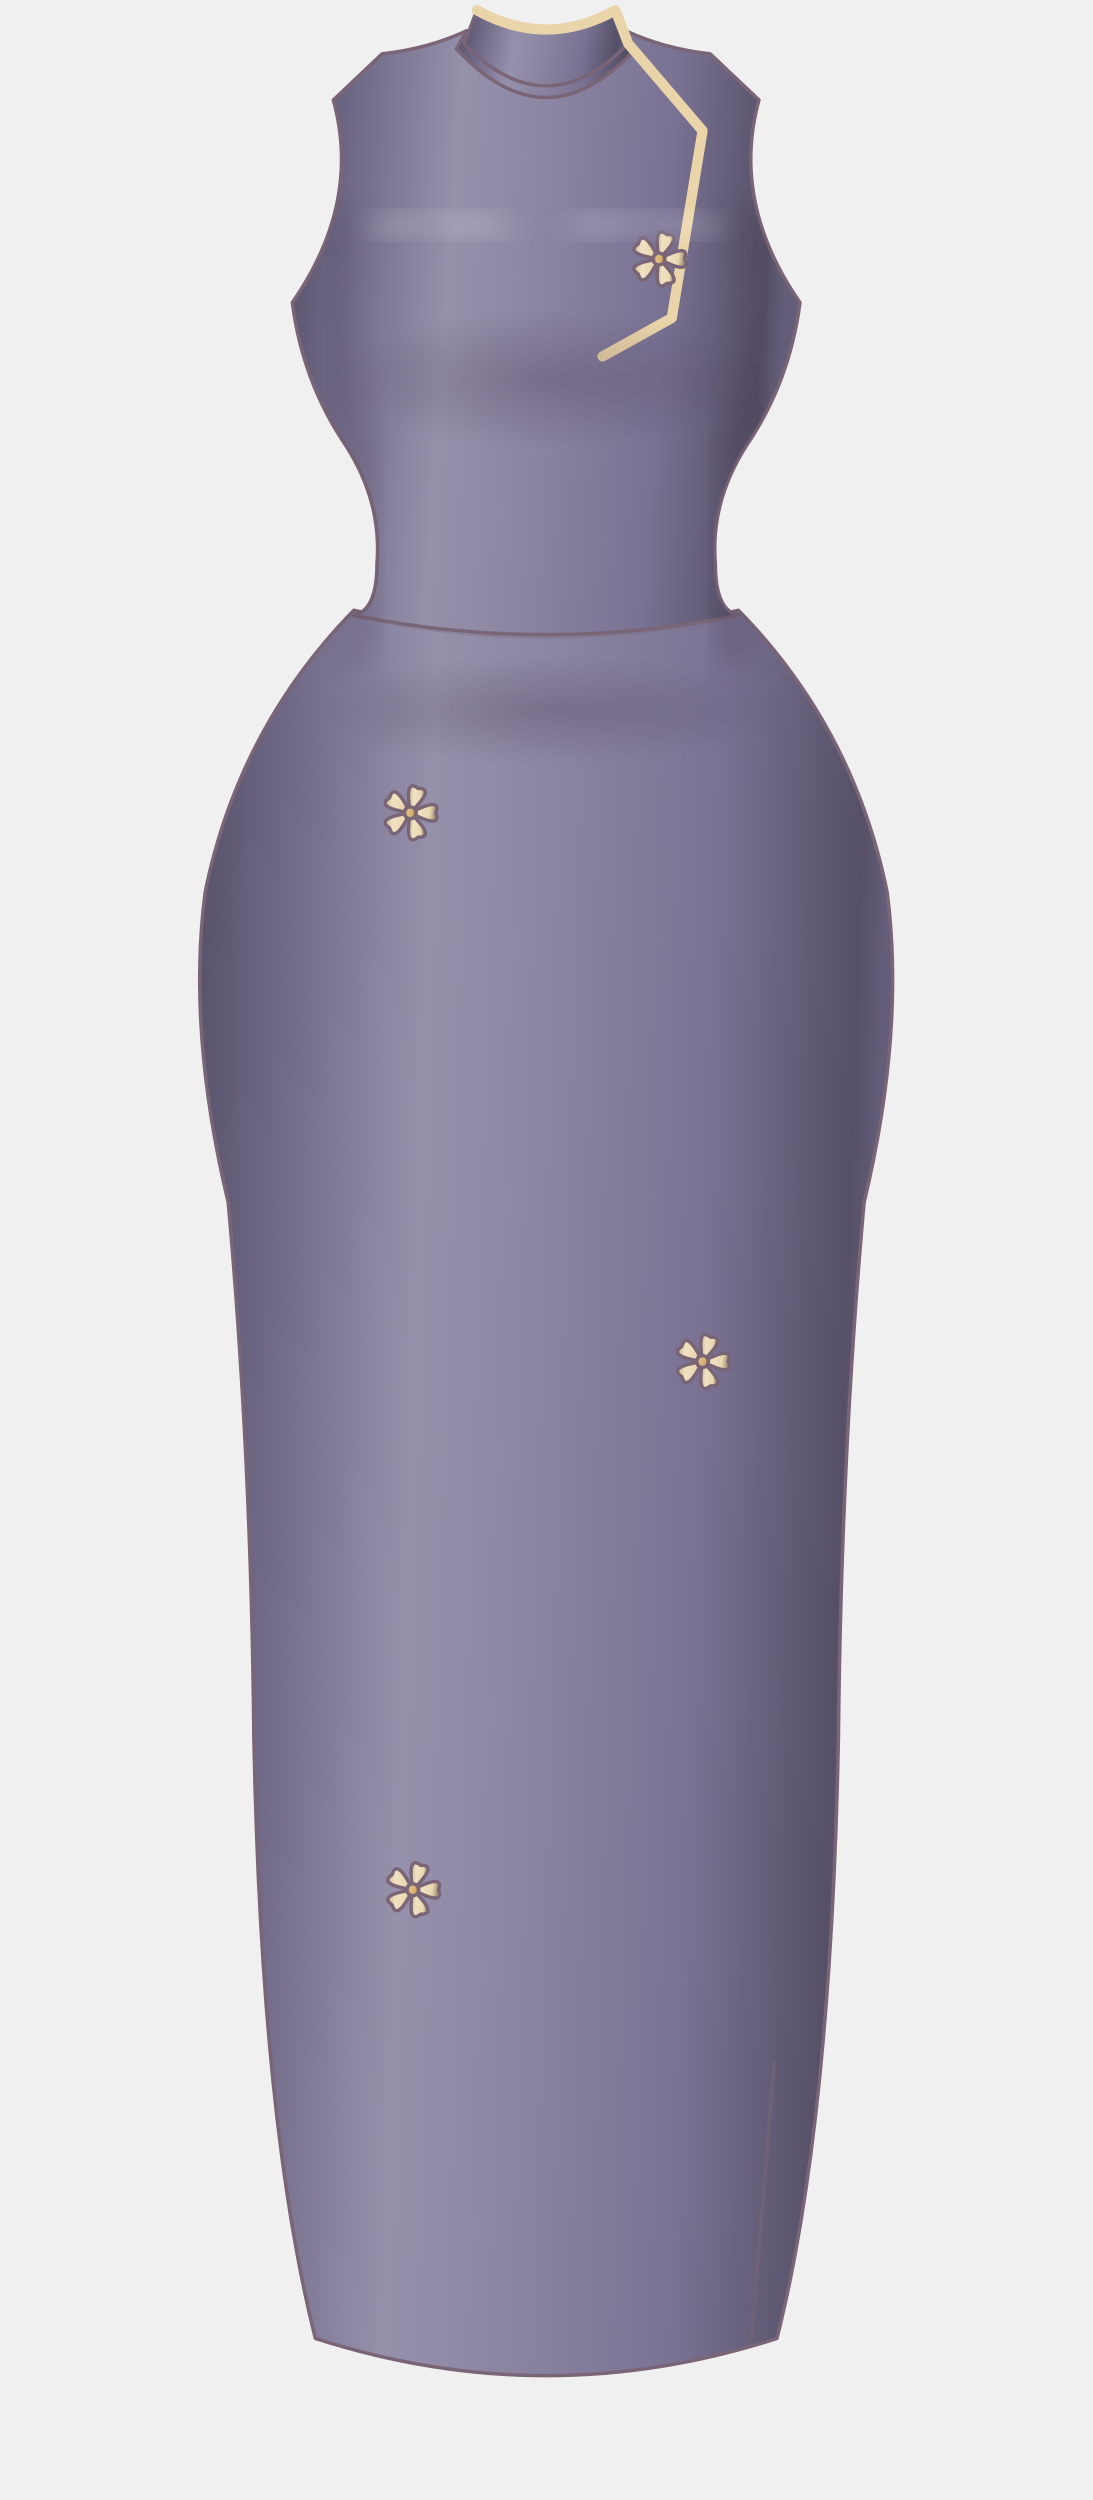
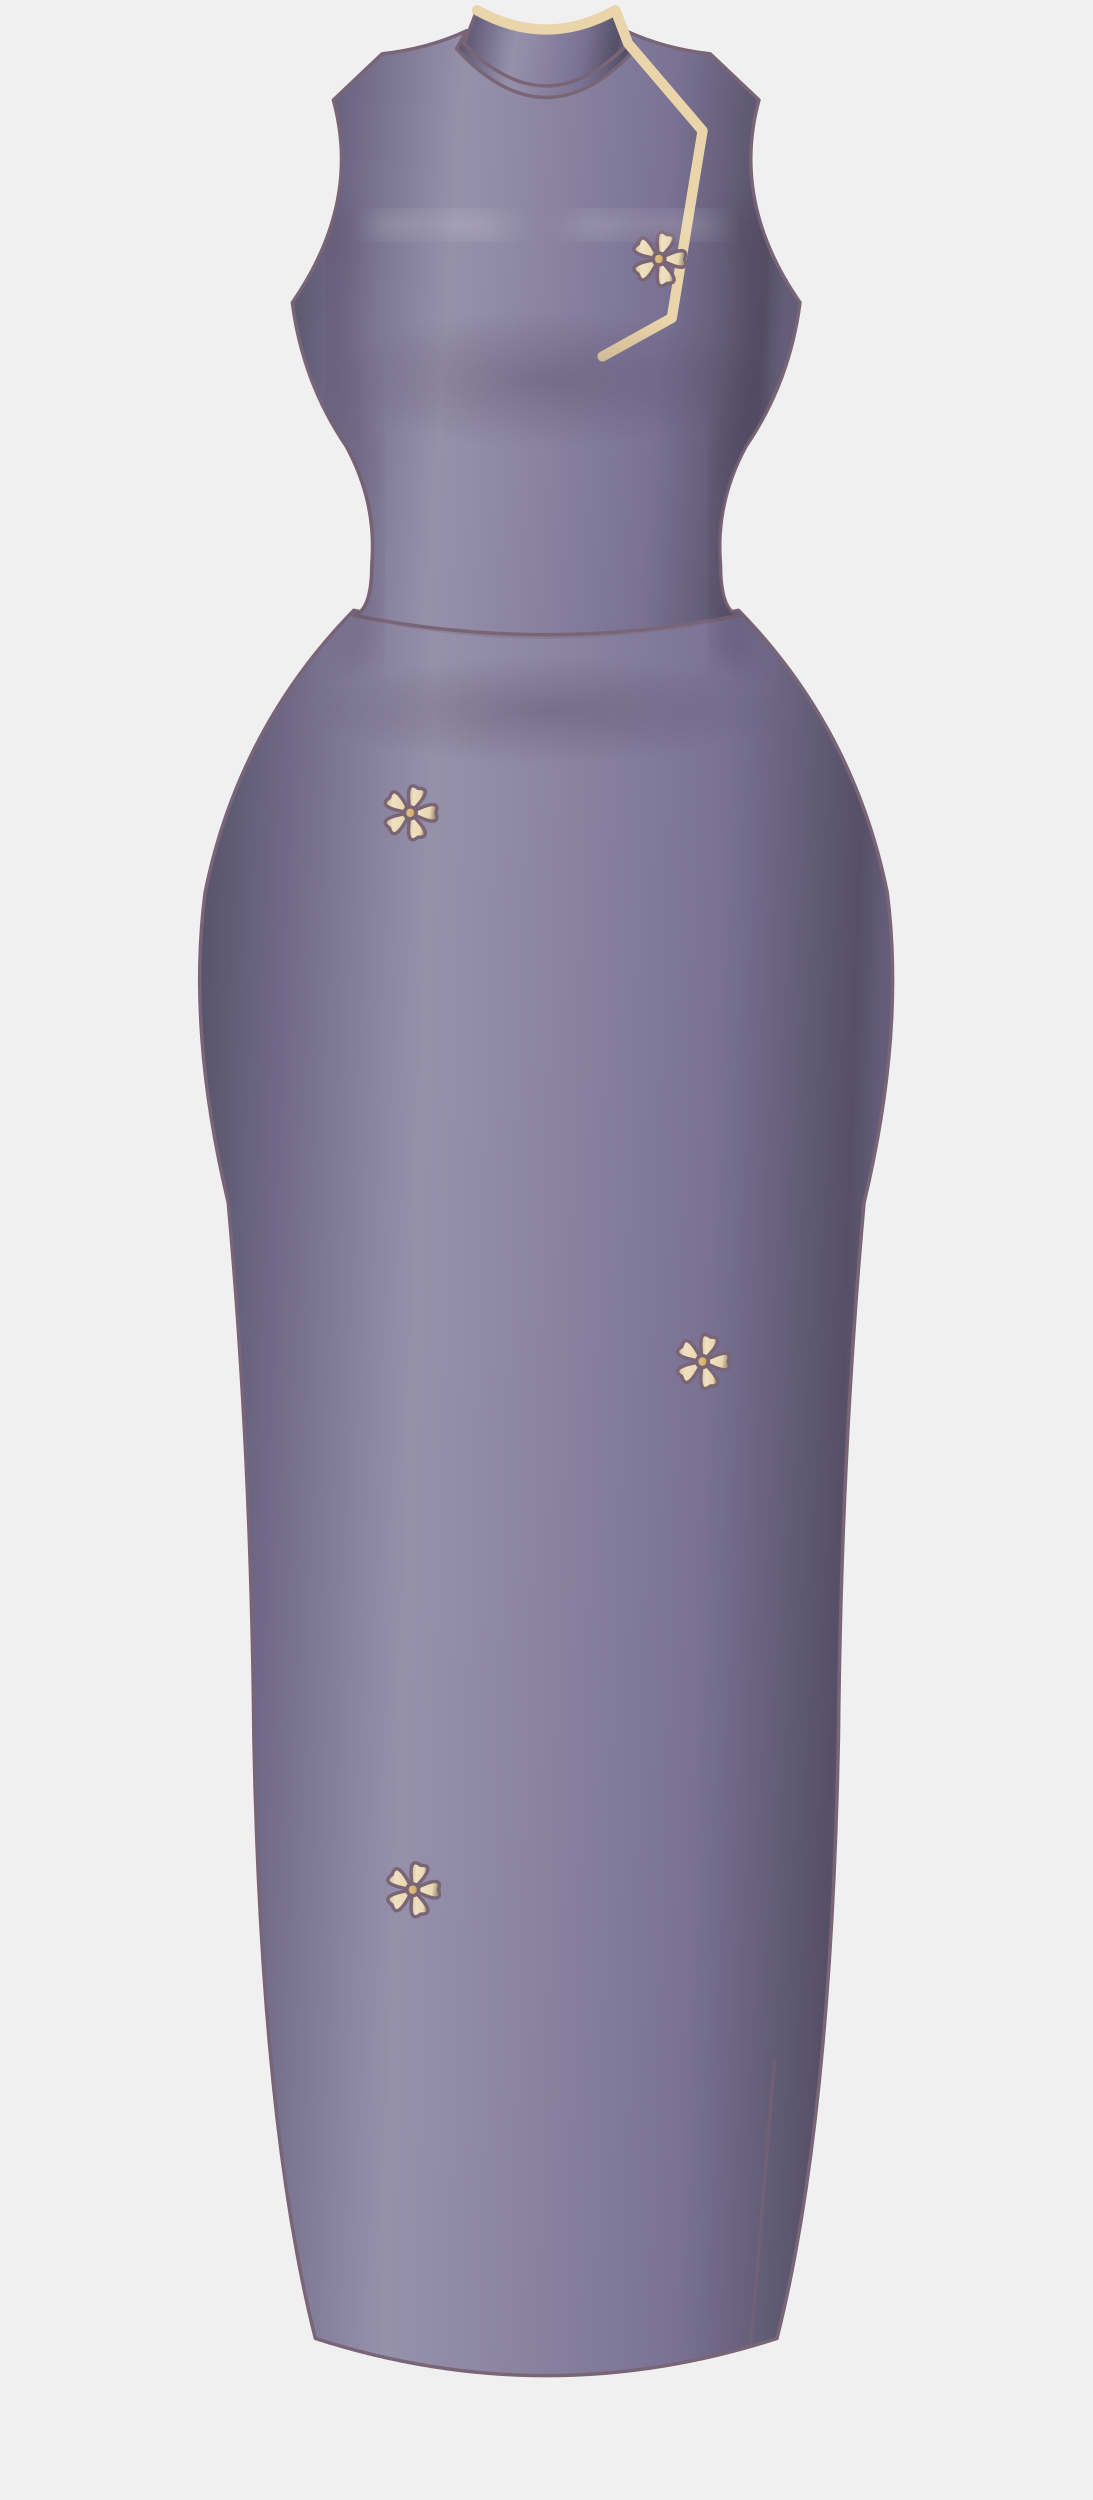
<svg xmlns="http://www.w3.org/2000/svg" width="426" height="975" viewBox="147 266 426 975" fill="none">
  <defs>
-     <linearGradient id="mgxjoru-0" x1="0" y1="0" x2="1" y2=".08">
+     <linearGradient id="m19u0by6-0" x1="0" y1="0" x2="1" y2=".08">
      <stop stop-color="#565168" />
      <stop offset=".13" stop-color="#6f6987" />
      <stop offset=".34" stop-color="#9691ab" />
      <stop offset=".53" stop-color="#8a84a1" />
      <stop offset=".76" stop-color="#797293" />
      <stop offset=".96" stop-color="#555067" />
      <stop offset="1" stop-color="#635d79" />
    </linearGradient>
-     <linearGradient id="mgxjoru-1" x1="0" y1="0" x2="1" y2=".08">
+     <linearGradient id="m19u0by6-1" x1="0" y1="0" x2="1" y2=".08">
      <stop stop-color="#a7997e" />
      <stop offset=".13" stop-color="#d8c7a3" />
      <stop offset=".34" stop-color="#efe1c2" />
      <stop offset=".53" stop-color="#eeddbb" />
      <stop offset=".76" stop-color="#ebd8b1" />
      <stop offset=".96" stop-color="#a5977c" />
      <stop offset="1" stop-color="#c1b191" />
    </linearGradient>
-     <linearGradient id="mgxjoru-2" x1="0" y1="0" x2="1" y2=".08">
+     <linearGradient id="m19u0by6-2" x1="0" y1="0" x2="1" y2=".08">
      <stop stop-color="#997a48" />
      <stop offset=".13" stop-color="#c69e5d" />
      <stop offset=".34" stop-color="#e0be87" />
      <stop offset=".53" stop-color="#dcb779" />
      <stop offset=".76" stop-color="#d7ac65" />
      <stop offset=".96" stop-color="#977847" />
      <stop offset="1" stop-color="#b08d53" />
    </linearGradient>
  </defs>
  <g stroke="#796576" stroke-width="1.35" stroke-linecap="round" stroke-linejoin="round">
    <defs>
      <clipPath id="cloth-clip">
-         <path d="M285 504 Q360 521 435 504 Q480 550 493 614 Q500 668 484 735 Q475 835 474 944 Q471 1095 450 1178 Q360 1207 270 1178 Q249 1095 246 944 Q245 835 236 735 Q220 668 227 614 Q240 550 285 504Z" fill="url(#mgxjoru-0)" />
-         <path d="M329 278 Q360 314 391 278 Q406 285 424 287 L443 305 Q432 345 459 384 Q455 415 438 440 Q424 462 426 486 Q426 504 435 506 Q360 521 285 506 Q294 504 294 486 Q296 462 282 440 Q265 415 261 384 Q288 345 277 305 L296 287 Q314 285 329 278Z" fill="url(#mgxjoru-0)" />
-         <path d="M329 278 Q360 314 391 278 L395 285 Q360 323 325 285Z" fill="url(#mgxjoru-0)" />
+         <path d="M285 504 Q360 521 435 504 Q480 550 493 614 Q500 668 484 735 Q475 835 474 944 Q471 1095 450 1178 Q360 1207 270 1178 Q249 1095 246 944 Q245 835 236 735 Q220 668 227 614 Q240 550 285 504Z" fill="url(#m19u0by6-0)" />
+         <path d="M329 278 Q360 314 391 278 Q406 285 424 287 L443 305 Q432 345 459 384 Q455 415 438 440 Q426 462 428 486 Q428 504 435 506 Q360 521 285 506 Q292 504 292 486 Q294 462 282 440 Q265 415 261 384 Q288 345 277 305 L296 287 Q314 285 329 278Z" fill="url(#m19u0by6-0)" />
+         <path d="M329 278 Q360 314 391 278 L395 285 Q360 323 325 285Z" fill="url(#m19u0by6-0)" />
        <path d="M285 506 Q360 523 435 506" stroke="#796576" opacity="0.32" />
-         <path d="M328 283 L333 270 Q360 285 387 270 L392 283 Q360 316 328 283Z" fill="url(#mgxjoru-0)" />
+         <path d="M328 283 L333 270 Q360 285 387 270 L392 283 Q360 316 328 283Z" fill="url(#m19u0by6-0)" />
        <path d="M333 270 Q360 285 387 270 L392 283 L421 317 L409 390 L382 405" fill="none" stroke="#ead4a9" stroke-width="4" />
-         <path d="M404 367 Q416.418 360.535 414 367 Q416.418 373.465 404 367Z" fill="url(#mgxjoru-1)" />
-         <path d="M404 367 Q413.986 376.812 407.09 376.511 Q401.689 380.808 404 367Z" fill="url(#mgxjoru-1)" />
-         <path d="M404 367 Q397.754 379.529 395.91 372.878 Q390.154 369.069 404 367Z" fill="url(#mgxjoru-1)" />
-         <path d="M404 367 Q390.154 364.931 395.91 361.122 Q397.754 354.471 404 367Z" fill="url(#mgxjoru-1)" />
-         <path d="M404 367 Q401.689 353.192 407.09 357.489 Q413.986 357.188 404 367Z" fill="url(#mgxjoru-1)" />
-         <circle cx="404" cy="367" r="2.3" fill="url(#mgxjoru-2)" />
-         <path d="M307 583 Q319.418 576.535 317 583 Q319.418 589.465 307 583Z" fill="url(#mgxjoru-1)" />
-         <path d="M307 583 Q316.986 592.812 310.09 592.511 Q304.689 596.808 307 583Z" fill="url(#mgxjoru-1)" />
-         <path d="M307 583 Q300.754 595.529 298.91 588.878 Q293.154 585.069 307 583Z" fill="url(#mgxjoru-1)" />
-         <path d="M307 583 Q293.154 580.931 298.91 577.122 Q300.754 570.471 307 583Z" fill="url(#mgxjoru-1)" />
-         <path d="M307 583 Q304.689 569.192 310.09 573.489 Q316.986 573.188 307 583Z" fill="url(#mgxjoru-1)" />
-         <circle cx="307" cy="583" r="2.3" fill="url(#mgxjoru-2)" />
-         <path d="M421 797 Q433.418 790.535 431 797 Q433.418 803.465 421 797Z" fill="url(#mgxjoru-1)" />
-         <path d="M421 797 Q430.986 806.812 424.09 806.511 Q418.689 810.808 421 797Z" fill="url(#mgxjoru-1)" />
-         <path d="M421 797 Q414.754 809.529 412.91 802.878 Q407.154 799.069 421 797Z" fill="url(#mgxjoru-1)" />
-         <path d="M421 797 Q407.154 794.931 412.91 791.122 Q414.754 784.471 421 797Z" fill="url(#mgxjoru-1)" />
-         <path d="M421 797 Q418.689 783.192 424.09 787.489 Q430.986 787.188 421 797Z" fill="url(#mgxjoru-1)" />
-         <circle cx="421" cy="797" r="2.3" fill="url(#mgxjoru-2)" />
-         <path d="M308 1003 Q320.418 996.535 318 1003 Q320.418 1009.465 308 1003Z" fill="url(#mgxjoru-1)" />
-         <path d="M308 1003 Q317.986 1012.812 311.09 1012.511 Q305.689 1016.808 308 1003Z" fill="url(#mgxjoru-1)" />
-         <path d="M308 1003 Q301.754 1015.529 299.91 1008.878 Q294.154 1005.069 308 1003Z" fill="url(#mgxjoru-1)" />
-         <path d="M308 1003 Q294.154 1000.931 299.91 997.122 Q301.754 990.471 308 1003Z" fill="url(#mgxjoru-1)" />
-         <path d="M308 1003 Q305.689 989.192 311.09 993.489 Q317.986 993.188 308 1003Z" fill="url(#mgxjoru-1)" />
-         <circle cx="308" cy="1003" r="2.3" fill="url(#mgxjoru-2)" />
+         <path d="M404 367 Q416.418 360.535 414 367 Q416.418 373.465 404 367Z" fill="url(#m19u0by6-1)" />
+         <path d="M404 367 Q413.986 376.812 407.09 376.511 Q401.689 380.808 404 367Z" fill="url(#m19u0by6-1)" />
+         <path d="M404 367 Q397.754 379.529 395.91 372.878 Q390.154 369.069 404 367Z" fill="url(#m19u0by6-1)" />
+         <path d="M404 367 Q390.154 364.931 395.91 361.122 Q397.754 354.471 404 367Z" fill="url(#m19u0by6-1)" />
+         <path d="M404 367 Q401.689 353.192 407.09 357.489 Q413.986 357.188 404 367Z" fill="url(#m19u0by6-1)" />
+         <circle cx="404" cy="367" r="2.3" fill="url(#m19u0by6-2)" />
+         <path d="M307 583 Q319.418 576.535 317 583 Q319.418 589.465 307 583Z" fill="url(#m19u0by6-1)" />
+         <path d="M307 583 Q316.986 592.812 310.09 592.511 Q304.689 596.808 307 583Z" fill="url(#m19u0by6-1)" />
+         <path d="M307 583 Q300.754 595.529 298.91 588.878 Q293.154 585.069 307 583Z" fill="url(#m19u0by6-1)" />
+         <path d="M307 583 Q293.154 580.931 298.91 577.122 Q300.754 570.471 307 583Z" fill="url(#m19u0by6-1)" />
+         <path d="M307 583 Q304.689 569.192 310.09 573.489 Q316.986 573.188 307 583Z" fill="url(#m19u0by6-1)" />
+         <circle cx="307" cy="583" r="2.3" fill="url(#m19u0by6-2)" />
+         <path d="M421 797 Q433.418 790.535 431 797 Q433.418 803.465 421 797Z" fill="url(#m19u0by6-1)" />
+         <path d="M421 797 Q430.986 806.812 424.09 806.511 Q418.689 810.808 421 797Z" fill="url(#m19u0by6-1)" />
+         <path d="M421 797 Q414.754 809.529 412.91 802.878 Q407.154 799.069 421 797Z" fill="url(#m19u0by6-1)" />
+         <path d="M421 797 Q407.154 794.931 412.91 791.122 Q414.754 784.471 421 797Z" fill="url(#m19u0by6-1)" />
+         <path d="M421 797 Q418.689 783.192 424.09 787.489 Q430.986 787.188 421 797Z" fill="url(#m19u0by6-1)" />
+         <circle cx="421" cy="797" r="2.3" fill="url(#m19u0by6-2)" />
+         <path d="M308 1003 Q320.418 996.535 318 1003 Q320.418 1009.465 308 1003Z" fill="url(#m19u0by6-1)" />
+         <path d="M308 1003 Q317.986 1012.812 311.09 1012.511 Q305.689 1016.808 308 1003Z" fill="url(#m19u0by6-1)" />
+         <path d="M308 1003 Q301.754 1015.529 299.91 1008.878 Q294.154 1005.069 308 1003Z" fill="url(#m19u0by6-1)" />
+         <path d="M308 1003 Q294.154 1000.931 299.91 997.122 Q301.754 990.471 308 1003Z" fill="url(#m19u0by6-1)" />
+         <path d="M308 1003 Q305.689 989.192 311.09 993.489 Q317.986 993.188 308 1003Z" fill="url(#m19u0by6-1)" />
+         <circle cx="308" cy="1003" r="2.3" fill="url(#m19u0by6-2)" />
        <path d="M449 1070 L440 1179" stroke="#796576" opacity="0.5" />
      </clipPath>
      <linearGradient id="cloth-round">
        <stop stop-color="#302039" stop-opacity=".19" />
        <stop offset=".32" stop-color="#fff" stop-opacity=".22" />
        <stop offset=".6" stop-color="#fff" stop-opacity="0" />
        <stop offset="1" stop-color="#302039" stop-opacity=".18" />
      </linearGradient>
      <radialGradient id="cloth-contact">
        <stop stop-color="#392841" stop-opacity=".24" />
        <stop offset="1" stop-color="#392841" stop-opacity="0" />
      </radialGradient>
      <filter id="cloth-soft">
        <feGaussianBlur stdDeviation="6" />
      </filter>
    </defs>
-     <path d="M285 504 Q360 521 435 504 Q480 550 493 614 Q500 668 484 735 Q475 835 474 944 Q471 1095 450 1178 Q360 1207 270 1178 Q249 1095 246 944 Q245 835 236 735 Q220 668 227 614 Q240 550 285 504Z" fill="url(#mgxjoru-0)" />
-     <path d="M329 278 Q360 314 391 278 Q406 285 424 287 L443 305 Q432 345 459 384 Q455 415 438 440 Q424 462 426 486 Q426 504 435 506 Q360 521 285 506 Q294 504 294 486 Q296 462 282 440 Q265 415 261 384 Q288 345 277 305 L296 287 Q314 285 329 278Z" fill="url(#mgxjoru-0)" />
-     <path d="M329 278 Q360 314 391 278 L395 285 Q360 323 325 285Z" fill="url(#mgxjoru-0)" />
+     <path d="M285 504 Q360 521 435 504 Q480 550 493 614 Q500 668 484 735 Q475 835 474 944 Q471 1095 450 1178 Q360 1207 270 1178 Q249 1095 246 944 Q245 835 236 735 Q220 668 227 614 Q240 550 285 504Z" fill="url(#m19u0by6-0)" />
+     <path d="M329 278 Q360 314 391 278 Q406 285 424 287 L443 305 Q432 345 459 384 Q455 415 438 440 Q426 462 428 486 Q428 504 435 506 Q360 521 285 506 Q292 504 292 486 Q294 462 282 440 Q265 415 261 384 Q288 345 277 305 L296 287 Q314 285 329 278Z" fill="url(#m19u0by6-0)" />
+     <path d="M329 278 Q360 314 391 278 L395 285 Q360 323 325 285Z" fill="url(#m19u0by6-0)" />
    <path d="M285 506 Q360 523 435 506" stroke="#796576" opacity="0.32" />
-     <path d="M328 283 L333 270 Q360 285 387 270 L392 283 Q360 316 328 283Z" fill="url(#mgxjoru-0)" />
+     <path d="M328 283 L333 270 Q360 285 387 270 L392 283 Q360 316 328 283Z" fill="url(#m19u0by6-0)" />
    <path d="M333 270 Q360 285 387 270 L392 283 L421 317 L409 390 L382 405" fill="none" stroke="#ead4a9" stroke-width="4" />
-     <path d="M404 367 Q416.418 360.535 414 367 Q416.418 373.465 404 367Z" fill="url(#mgxjoru-1)" />
-     <path d="M404 367 Q413.986 376.812 407.09 376.511 Q401.689 380.808 404 367Z" fill="url(#mgxjoru-1)" />
-     <path d="M404 367 Q397.754 379.529 395.91 372.878 Q390.154 369.069 404 367Z" fill="url(#mgxjoru-1)" />
-     <path d="M404 367 Q390.154 364.931 395.91 361.122 Q397.754 354.471 404 367Z" fill="url(#mgxjoru-1)" />
-     <path d="M404 367 Q401.689 353.192 407.09 357.489 Q413.986 357.188 404 367Z" fill="url(#mgxjoru-1)" />
-     <circle cx="404" cy="367" r="2.3" fill="url(#mgxjoru-2)" />
-     <path d="M307 583 Q319.418 576.535 317 583 Q319.418 589.465 307 583Z" fill="url(#mgxjoru-1)" />
-     <path d="M307 583 Q316.986 592.812 310.09 592.511 Q304.689 596.808 307 583Z" fill="url(#mgxjoru-1)" />
-     <path d="M307 583 Q300.754 595.529 298.91 588.878 Q293.154 585.069 307 583Z" fill="url(#mgxjoru-1)" />
-     <path d="M307 583 Q293.154 580.931 298.91 577.122 Q300.754 570.471 307 583Z" fill="url(#mgxjoru-1)" />
-     <path d="M307 583 Q304.689 569.192 310.09 573.489 Q316.986 573.188 307 583Z" fill="url(#mgxjoru-1)" />
-     <circle cx="307" cy="583" r="2.3" fill="url(#mgxjoru-2)" />
-     <path d="M421 797 Q433.418 790.535 431 797 Q433.418 803.465 421 797Z" fill="url(#mgxjoru-1)" />
-     <path d="M421 797 Q430.986 806.812 424.09 806.511 Q418.689 810.808 421 797Z" fill="url(#mgxjoru-1)" />
-     <path d="M421 797 Q414.754 809.529 412.91 802.878 Q407.154 799.069 421 797Z" fill="url(#mgxjoru-1)" />
-     <path d="M421 797 Q407.154 794.931 412.91 791.122 Q414.754 784.471 421 797Z" fill="url(#mgxjoru-1)" />
-     <path d="M421 797 Q418.689 783.192 424.09 787.489 Q430.986 787.188 421 797Z" fill="url(#mgxjoru-1)" />
-     <circle cx="421" cy="797" r="2.3" fill="url(#mgxjoru-2)" />
-     <path d="M308 1003 Q320.418 996.535 318 1003 Q320.418 1009.465 308 1003Z" fill="url(#mgxjoru-1)" />
-     <path d="M308 1003 Q317.986 1012.812 311.09 1012.511 Q305.689 1016.808 308 1003Z" fill="url(#mgxjoru-1)" />
-     <path d="M308 1003 Q301.754 1015.529 299.91 1008.878 Q294.154 1005.069 308 1003Z" fill="url(#mgxjoru-1)" />
-     <path d="M308 1003 Q294.154 1000.931 299.91 997.122 Q301.754 990.471 308 1003Z" fill="url(#mgxjoru-1)" />
-     <path d="M308 1003 Q305.689 989.192 311.09 993.489 Q317.986 993.188 308 1003Z" fill="url(#mgxjoru-1)" />
-     <circle cx="308" cy="1003" r="2.3" fill="url(#mgxjoru-2)" />
+     <path d="M404 367 Q416.418 360.535 414 367 Q416.418 373.465 404 367Z" fill="url(#m19u0by6-1)" />
+     <path d="M404 367 Q413.986 376.812 407.09 376.511 Q401.689 380.808 404 367Z" fill="url(#m19u0by6-1)" />
+     <path d="M404 367 Q397.754 379.529 395.91 372.878 Q390.154 369.069 404 367Z" fill="url(#m19u0by6-1)" />
+     <path d="M404 367 Q390.154 364.931 395.91 361.122 Q397.754 354.471 404 367Z" fill="url(#m19u0by6-1)" />
+     <path d="M404 367 Q401.689 353.192 407.09 357.489 Q413.986 357.188 404 367Z" fill="url(#m19u0by6-1)" />
+     <circle cx="404" cy="367" r="2.3" fill="url(#m19u0by6-2)" />
+     <path d="M307 583 Q319.418 576.535 317 583 Q319.418 589.465 307 583Z" fill="url(#m19u0by6-1)" />
+     <path d="M307 583 Q316.986 592.812 310.09 592.511 Q304.689 596.808 307 583Z" fill="url(#m19u0by6-1)" />
+     <path d="M307 583 Q300.754 595.529 298.91 588.878 Q293.154 585.069 307 583Z" fill="url(#m19u0by6-1)" />
+     <path d="M307 583 Q293.154 580.931 298.91 577.122 Q300.754 570.471 307 583Z" fill="url(#m19u0by6-1)" />
+     <path d="M307 583 Q304.689 569.192 310.09 573.489 Q316.986 573.188 307 583Z" fill="url(#m19u0by6-1)" />
+     <circle cx="307" cy="583" r="2.3" fill="url(#m19u0by6-2)" />
+     <path d="M421 797 Q433.418 790.535 431 797 Q433.418 803.465 421 797Z" fill="url(#m19u0by6-1)" />
+     <path d="M421 797 Q430.986 806.812 424.09 806.511 Q418.689 810.808 421 797Z" fill="url(#m19u0by6-1)" />
+     <path d="M421 797 Q414.754 809.529 412.91 802.878 Q407.154 799.069 421 797Z" fill="url(#m19u0by6-1)" />
+     <path d="M421 797 Q407.154 794.931 412.91 791.122 Q414.754 784.471 421 797Z" fill="url(#m19u0by6-1)" />
+     <path d="M421 797 Q418.689 783.192 424.09 787.489 Q430.986 787.188 421 797Z" fill="url(#m19u0by6-1)" />
+     <circle cx="421" cy="797" r="2.3" fill="url(#m19u0by6-2)" />
+     <path d="M308 1003 Q320.418 996.535 318 1003 Q320.418 1009.465 308 1003Z" fill="url(#m19u0by6-1)" />
+     <path d="M308 1003 Q317.986 1012.812 311.09 1012.511 Q305.689 1016.808 308 1003Z" fill="url(#m19u0by6-1)" />
+     <path d="M308 1003 Q301.754 1015.529 299.91 1008.878 Q294.154 1005.069 308 1003Z" fill="url(#m19u0by6-1)" />
+     <path d="M308 1003 Q294.154 1000.931 299.91 997.122 Q301.754 990.471 308 1003Z" fill="url(#m19u0by6-1)" />
+     <path d="M308 1003 Q305.689 989.192 311.09 993.489 Q317.986 993.188 308 1003Z" fill="url(#m19u0by6-1)" />
+     <circle cx="308" cy="1003" r="2.3" fill="url(#m19u0by6-2)" />
    <path d="M449 1070 L440 1179" stroke="#796576" opacity="0.5" />
    <g data-material="cloth-volume" clip-path="url(#cloth-clip)">
      <path d="M281 353 Q269 397 286 437 Q304 469 286 520" fill="none" stroke="#392841" stroke-width="14" opacity=".15" filter="url(#cloth-soft)" />
      <path d="M440 354 Q452 397 434 437 Q417 474 433 519" fill="none" stroke="#392841" stroke-width="16" opacity=".22" filter="url(#cloth-soft)" />
      <path d="M297 357 Q315 340 341 359 M376 356 Q400 340 422 358" fill="none" stroke="#fff" stroke-width="14" opacity=".2" filter="url(#cloth-soft)" />
      <ellipse cx="360" cy="414" rx="85" ry="27" fill="url(#cloth-contact)" stroke="none" />
      <ellipse cx="360" cy="543" rx="94" ry="21" fill="url(#cloth-contact)" stroke="none" />
    </g>
  </g>
</svg>
